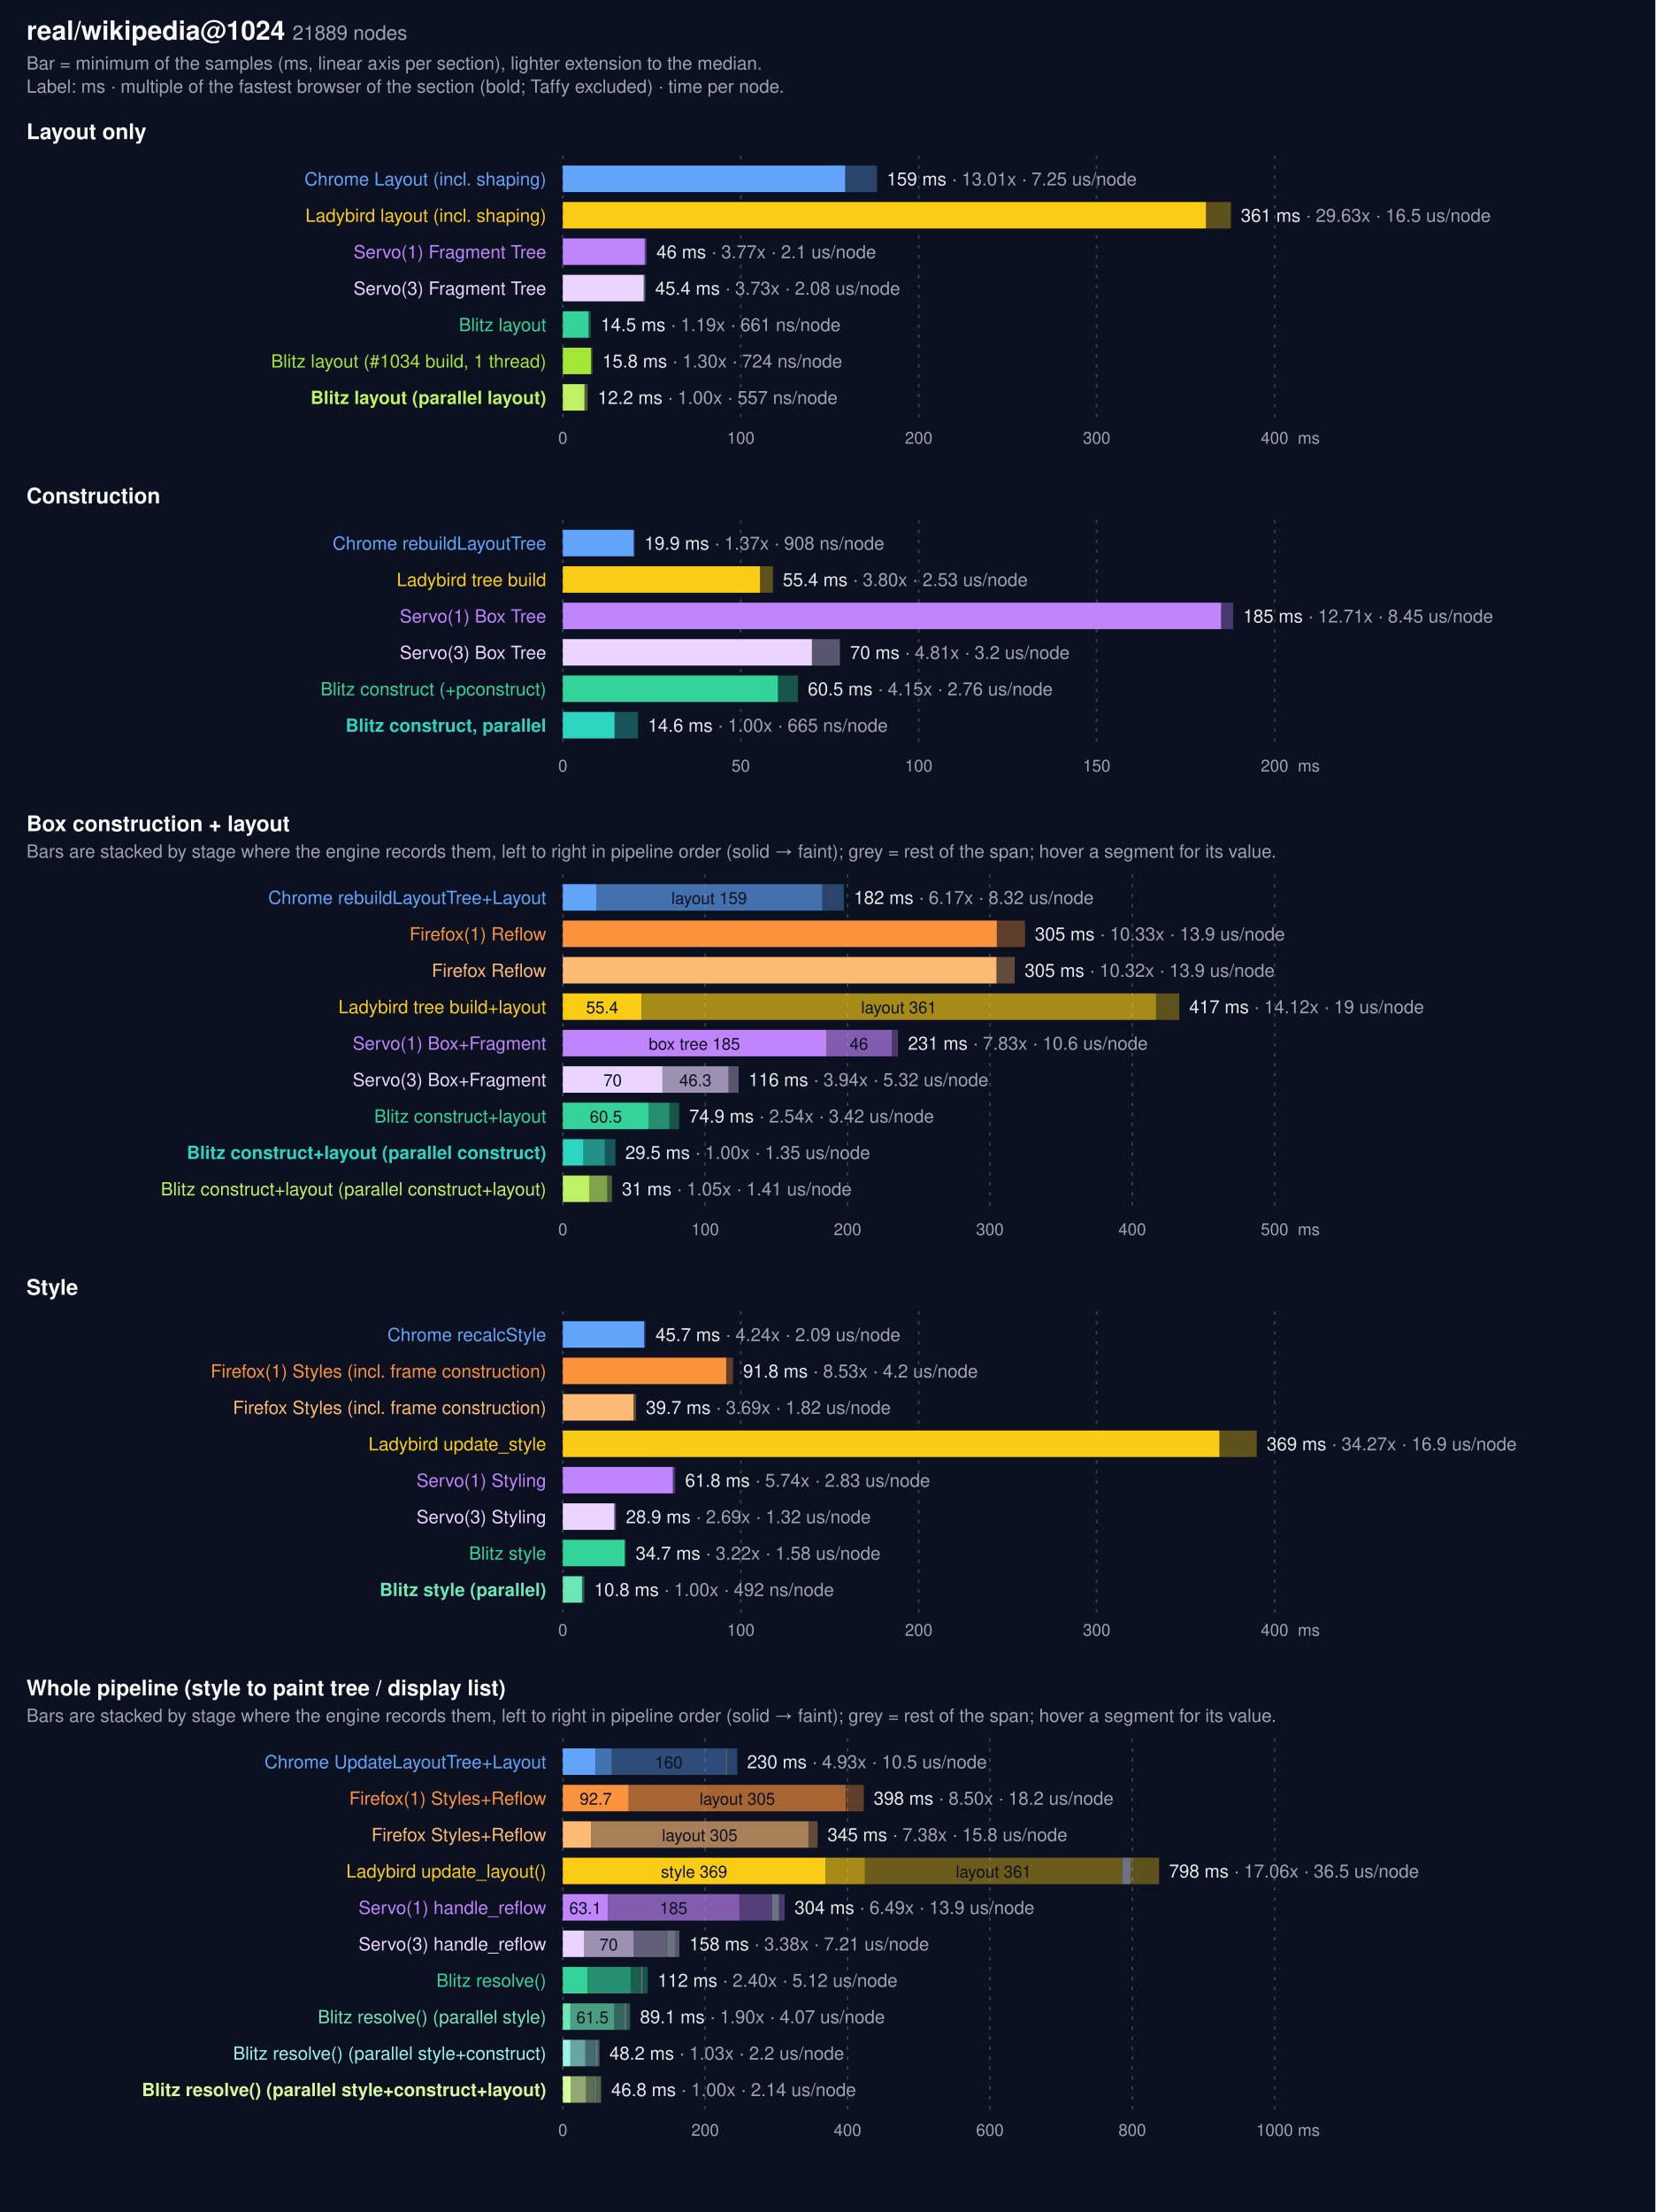
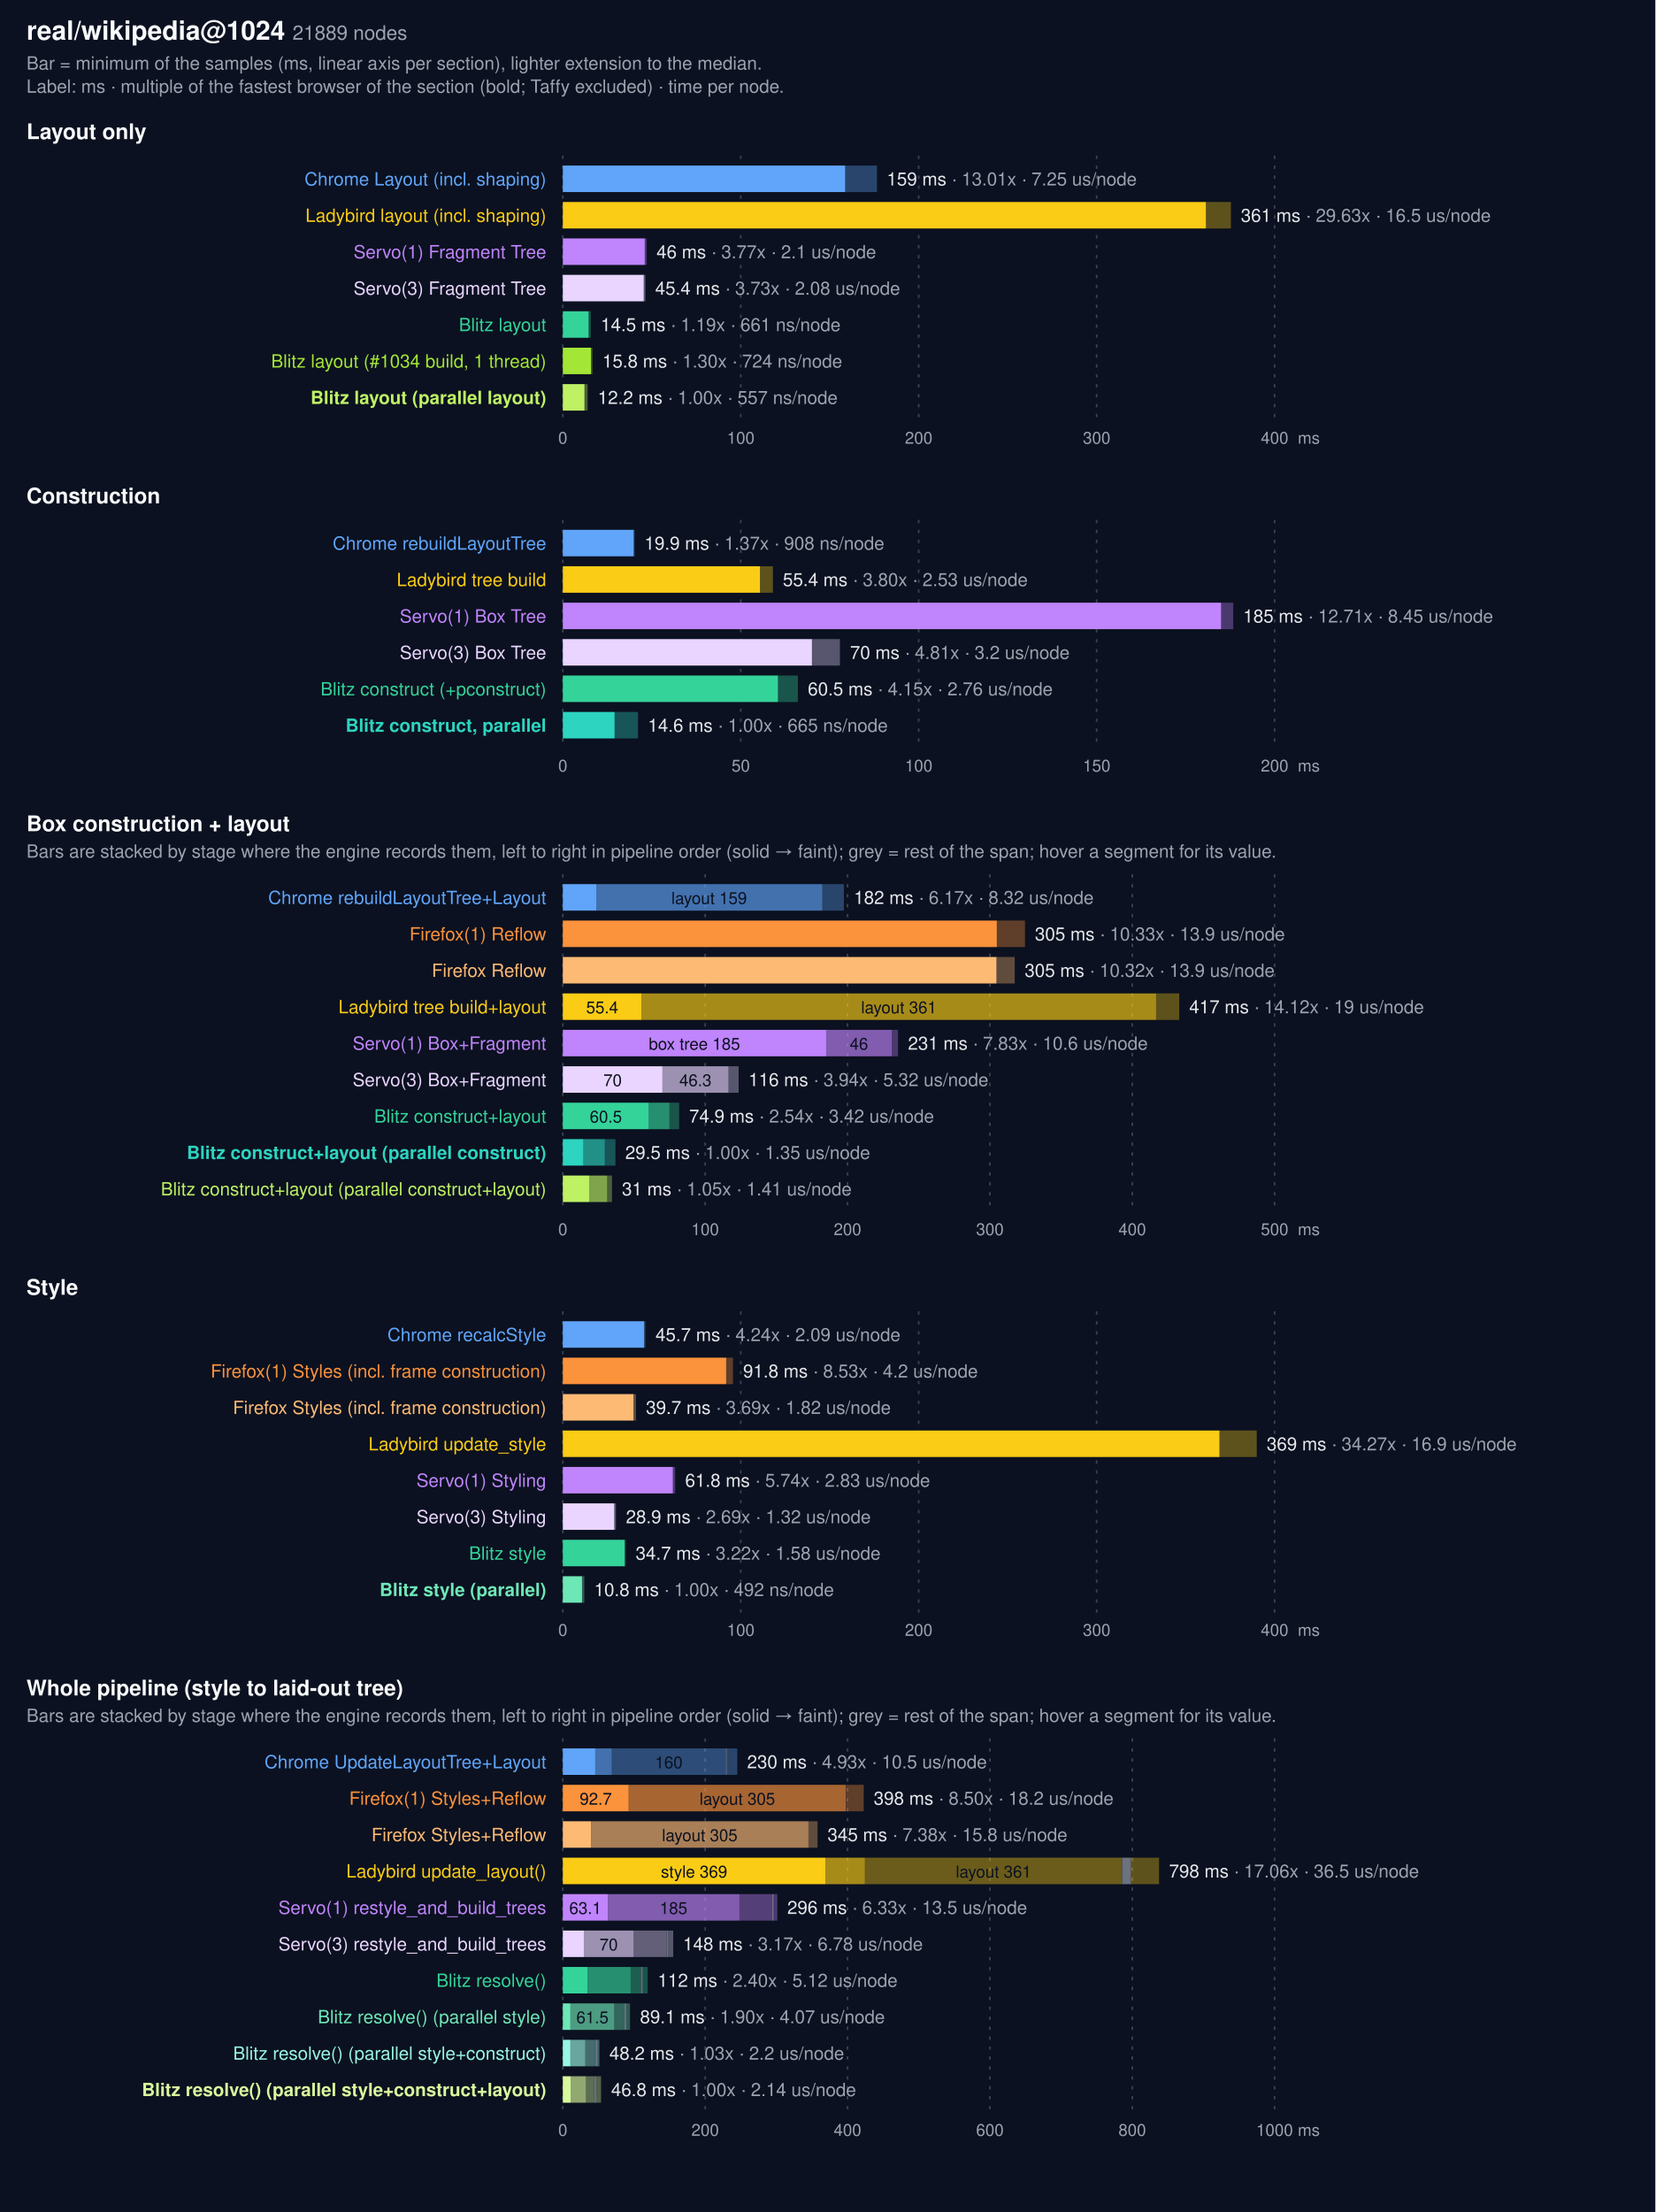
<svg xmlns="http://www.w3.org/2000/svg" width="1000" height="1336" viewBox="0 0 1000 1336" font-family="system-ui, -apple-system, Segoe UI, Helvetica, Arial, sans-serif">
  <rect width="1000" height="1336" fill="#0b1120" />
  <text x="16" y="24" fill="#f9fafb" font-size="16" font-weight="600">real/wikipedia@1024 <tspan fill="#9ca3af" font-size="12" font-weight="400">21889 nodes</tspan>
  </text>
  <text x="16" y="42" fill="#9ca3af" font-size="11">Bar = minimum of the samples (ms, linear axis per section), lighter extension to the median.</text>
  <text x="16" y="56" fill="#9ca3af" font-size="11">Label: ms · multiple of the fastest browser of the section (bold; Taffy excluded) · time per node.</text>
  <text x="16" y="84" fill="#f9fafb" font-size="13" font-weight="600">Layout only</text>
  <line x1="340.0" x2="340.0" y1="94" y2="254" stroke="#374151" stroke-dasharray="2 4" />
  <text x="340.0" y="268" fill="#9ca3af" font-size="10" text-anchor="middle">0</text>
  <line x1="447.5" x2="447.5" y1="94" y2="254" stroke="#374151" stroke-dasharray="2 4" />
  <text x="447.5" y="268" fill="#9ca3af" font-size="10" text-anchor="middle">100</text>
  <line x1="555.0" x2="555.0" y1="94" y2="254" stroke="#374151" stroke-dasharray="2 4" />
  <text x="555.0" y="268" fill="#9ca3af" font-size="10" text-anchor="middle">200</text>
  <line x1="662.5" x2="662.5" y1="94" y2="254" stroke="#374151" stroke-dasharray="2 4" />
  <text x="662.5" y="268" fill="#9ca3af" font-size="10" text-anchor="middle">300</text>
  <line x1="770.0" x2="770.0" y1="94" y2="254" stroke="#374151" stroke-dasharray="2 4" />
  <text x="770.0" y="268" fill="#9ca3af" font-size="10" text-anchor="middle">400</text>
  <text x="784" y="268" fill="#9ca3af" font-size="10">ms</text>
  <text x="330" y="112" fill="#60a5fa" font-size="11" text-anchor="end">Chrome Layout (incl. shaping)</text>
  <rect x="340" y="100" width="170.6" height="16" fill="#60a5fa" />
  <rect x="510.6" y="100" width="19.2" height="16" fill="#60a5fa" opacity="0.35" />
  <text x="535.7" y="112" fill="#e5e7eb" font-size="11">159 ms <tspan fill="#9ca3af">· 13.01x · 7.25 us/node</tspan>
  </text>
  <text x="330" y="134" fill="#facc15" font-size="11" text-anchor="end">Ladybird layout (incl. shaping)</text>
  <rect x="340" y="122" width="388.5" height="16" fill="#facc15" />
  <rect x="728.5" y="122" width="15.1" height="16" fill="#facc15" opacity="0.35" />
  <text x="749.6" y="134" fill="#e5e7eb" font-size="11">361 ms <tspan fill="#9ca3af">· 29.63x · 16.5 us/node</tspan>
  </text>
  <text x="330" y="156" fill="#c084fc" font-size="11" text-anchor="end">Servo(1) Fragment Tree</text>
  <rect x="340" y="144" width="49.5" height="16" fill="#c084fc" />
  <rect x="389.5" y="144" width="1.2" height="16" fill="#c084fc" opacity="0.35" />
  <text x="396.6" y="156" fill="#e5e7eb" font-size="11">46 ms <tspan fill="#9ca3af">· 3.77x · 2.1 us/node</tspan>
  </text>
  <text x="330" y="178" fill="#e9d5ff" font-size="11" text-anchor="end">Servo(3) Fragment Tree</text>
  <rect x="340" y="166" width="48.9" height="16" fill="#e9d5ff" />
  <rect x="388.9" y="166" width="1.0" height="16" fill="#e9d5ff" opacity="0.35" />
  <text x="395.8" y="178" fill="#e5e7eb" font-size="11">45.4 ms <tspan fill="#9ca3af">· 3.73x · 2.08 us/node</tspan>
  </text>
  <text x="330" y="200" fill="#34d399" font-size="11" text-anchor="end">Blitz layout</text>
  <rect x="340" y="188" width="15.6" height="16" fill="#34d399" />
  <rect x="355.6" y="188" width="1.3" height="16" fill="#34d399" opacity="0.35" />
  <text x="362.9" y="200" fill="#e5e7eb" font-size="11">14.5 ms <tspan fill="#9ca3af">· 1.19x · 661 ns/node</tspan>
  </text>
  <text x="330" y="222" fill="#a3e635" font-size="11" text-anchor="end">Blitz layout (#1034 build, 1 thread)</text>
  <rect x="340" y="210" width="17.0" height="16" fill="#a3e635" />
  <rect x="357.0" y="210" width="0.9" height="16" fill="#a3e635" opacity="0.35" />
  <text x="363.9" y="222" fill="#e5e7eb" font-size="11">15.8 ms <tspan fill="#9ca3af">· 1.30x · 724 ns/node</tspan>
  </text>
  <text x="330" y="244" fill="#bef264" font-size="11" text-anchor="end" font-weight="700">Blitz layout (parallel layout)</text>
  <rect x="340" y="232" width="13.1" height="16" fill="#bef264" />
  <rect x="353.1" y="232" width="1.9" height="16" fill="#bef264" opacity="0.35" />
  <text x="361.1" y="244" fill="#e5e7eb" font-size="11">12.2 ms <tspan fill="#9ca3af">· 1.00x · 557 ns/node</tspan>
  </text>
  <text x="16" y="304" fill="#f9fafb" font-size="13" font-weight="600">Construction</text>
  <line x1="340.0" x2="340.0" y1="314" y2="452" stroke="#374151" stroke-dasharray="2 4" />
  <text x="340.0" y="466" fill="#9ca3af" font-size="10" text-anchor="middle">0</text>
  <line x1="447.5" x2="447.5" y1="314" y2="452" stroke="#374151" stroke-dasharray="2 4" />
  <text x="447.5" y="466" fill="#9ca3af" font-size="10" text-anchor="middle">50</text>
  <line x1="555.0" x2="555.0" y1="314" y2="452" stroke="#374151" stroke-dasharray="2 4" />
  <text x="555.0" y="466" fill="#9ca3af" font-size="10" text-anchor="middle">100</text>
  <line x1="662.5" x2="662.5" y1="314" y2="452" stroke="#374151" stroke-dasharray="2 4" />
  <text x="662.5" y="466" fill="#9ca3af" font-size="10" text-anchor="middle">150</text>
  <line x1="770.0" x2="770.0" y1="314" y2="452" stroke="#374151" stroke-dasharray="2 4" />
  <text x="770.0" y="466" fill="#9ca3af" font-size="10" text-anchor="middle">200</text>
  <text x="784" y="466" fill="#9ca3af" font-size="10">ms</text>
  <text x="330" y="332" fill="#60a5fa" font-size="11" text-anchor="end">Chrome rebuildLayoutTree</text>
  <rect x="340" y="320" width="42.8" height="16" fill="#60a5fa" />
  <rect x="382.8" y="320" width="0.6" height="16" fill="#60a5fa" opacity="0.35" />
  <text x="389.3" y="332" fill="#e5e7eb" font-size="11">19.9 ms <tspan fill="#9ca3af">· 1.37x · 908 ns/node</tspan>
  </text>
  <text x="330" y="354" fill="#facc15" font-size="11" text-anchor="end">Ladybird tree build</text>
  <rect x="340" y="342" width="119.1" height="16" fill="#facc15" />
  <rect x="459.1" y="342" width="7.8" height="16" fill="#facc15" opacity="0.35" />
  <text x="472.9" y="354" fill="#e5e7eb" font-size="11">55.4 ms <tspan fill="#9ca3af">· 3.80x · 2.53 us/node</tspan>
  </text>
  <text x="330" y="376" fill="#c084fc" font-size="11" text-anchor="end">Servo(1) Box Tree</text>
  <rect x="340" y="364" width="397.7" height="16" fill="#c084fc" />
  <rect x="737.7" y="364" width="7.3" height="16" fill="#c084fc" opacity="0.35" />
  <text x="751.0" y="376" fill="#e5e7eb" font-size="11">185 ms <tspan fill="#9ca3af">· 12.71x · 8.45 us/node</tspan>
  </text>
  <text x="330" y="398" fill="#e9d5ff" font-size="11" text-anchor="end">Servo(3) Box Tree</text>
  <rect x="340" y="386" width="150.5" height="16" fill="#e9d5ff" />
  <rect x="490.5" y="386" width="16.9" height="16" fill="#e9d5ff" opacity="0.35" />
  <text x="513.5" y="398" fill="#e5e7eb" font-size="11">70 ms <tspan fill="#9ca3af">· 4.81x · 3.2 us/node</tspan>
  </text>
  <text x="330" y="420" fill="#34d399" font-size="11" text-anchor="end">Blitz construct (+pconstruct)</text>
  <rect x="340" y="408" width="130.0" height="16" fill="#34d399" />
  <rect x="470.0" y="408" width="12.0" height="16" fill="#34d399" opacity="0.35" />
  <text x="488.0" y="420" fill="#e5e7eb" font-size="11">60.5 ms <tspan fill="#9ca3af">· 4.15x · 2.76 us/node</tspan>
  </text>
  <text x="330" y="442" fill="#2dd4bf" font-size="11" text-anchor="end" font-weight="700">Blitz construct, parallel</text>
  <rect x="340" y="430" width="31.3" height="16" fill="#2dd4bf" />
  <rect x="371.3" y="430" width="14.1" height="16" fill="#2dd4bf" opacity="0.35" />
  <text x="391.4" y="442" fill="#e5e7eb" font-size="11">14.6 ms <tspan fill="#9ca3af">· 1.00x · 665 ns/node</tspan>
  </text>
  <text x="16" y="502" fill="#f9fafb" font-size="13" font-weight="600">Box construction + layout</text>
  <text x="16" y="518" fill="#9ca3af" font-size="11">Bars are stacked by stage where the engine records them, left to right in pipeline order (solid → faint); grey = rest of the span; hover a segment for its value.</text>
  <line x1="340.0" x2="340.0" y1="528" y2="732" stroke="#374151" stroke-dasharray="2 4" />
  <text x="340.0" y="746" fill="#9ca3af" font-size="10" text-anchor="middle">0</text>
  <line x1="426.0" x2="426.0" y1="528" y2="732" stroke="#374151" stroke-dasharray="2 4" />
  <text x="426.0" y="746" fill="#9ca3af" font-size="10" text-anchor="middle">100</text>
  <line x1="512.0" x2="512.0" y1="528" y2="732" stroke="#374151" stroke-dasharray="2 4" />
  <text x="512.0" y="746" fill="#9ca3af" font-size="10" text-anchor="middle">200</text>
  <line x1="598.0" x2="598.0" y1="528" y2="732" stroke="#374151" stroke-dasharray="2 4" />
  <text x="598.0" y="746" fill="#9ca3af" font-size="10" text-anchor="middle">300</text>
  <line x1="684.0" x2="684.0" y1="528" y2="732" stroke="#374151" stroke-dasharray="2 4" />
  <text x="684.0" y="746" fill="#9ca3af" font-size="10" text-anchor="middle">400</text>
  <line x1="770.0" x2="770.0" y1="528" y2="732" stroke="#374151" stroke-dasharray="2 4" />
  <text x="770.0" y="746" fill="#9ca3af" font-size="10" text-anchor="middle">500</text>
  <text x="784" y="746" fill="#9ca3af" font-size="10">ms</text>
  <text x="330" y="546" fill="#60a5fa" font-size="11" text-anchor="end">Chrome rebuildLayoutTree+Layout</text>
  <rect x="340.0" y="534" width="20.2" height="16" fill="#60a5fa" opacity="1.0" />
  <rect x="360.2" y="534" width="136.5" height="16" fill="#60a5fa" opacity="0.65" />
  <text x="428.4" y="546" fill="#0b1120" font-size="10" text-anchor="middle">layout 159</text>
  <rect x="496.6" y="534" width="13.2" height="16" fill="#60a5fa" opacity="0.35" />
  <text x="515.8" y="546" fill="#e5e7eb" font-size="11">182 ms <tspan fill="#9ca3af">· 6.17x · 8.32 us/node</tspan>
  </text>
  <text x="330" y="568" fill="#fb923c" font-size="11" text-anchor="end">Firefox(1) Reflow</text>
  <rect x="340" y="556" width="262.2" height="16" fill="#fb923c" />
  <rect x="602.2" y="556" width="17.0" height="16" fill="#fb923c" opacity="0.35" />
  <text x="625.2" y="568" fill="#e5e7eb" font-size="11">305 ms <tspan fill="#9ca3af">· 10.33x · 13.9 us/node</tspan>
  </text>
  <text x="330" y="590" fill="#fdba74" font-size="11" text-anchor="end">Firefox Reflow</text>
  <rect x="340" y="578" width="262.0" height="16" fill="#fdba74" />
  <rect x="602.0" y="578" width="11.0" height="16" fill="#fdba74" opacity="0.35" />
  <text x="619.0" y="590" fill="#e5e7eb" font-size="11">305 ms <tspan fill="#9ca3af">· 10.32x · 13.9 us/node</tspan>
  </text>
  <text x="330" y="612" fill="#facc15" font-size="11" text-anchor="end">Ladybird tree build+layout</text>
  <rect x="340.0" y="600" width="47.6" height="16" fill="#facc15" opacity="1.0" />
  <text x="363.8" y="612" fill="#0b1120" font-size="10" text-anchor="middle">55.4</text>
  <rect x="387.6" y="600" width="310.8" height="16" fill="#facc15" opacity="0.65" />
  <text x="543.0" y="612" fill="#0b1120" font-size="10" text-anchor="middle">layout 361</text>
  <rect x="698.4" y="600" width="14.0" height="16" fill="#facc15" opacity="0.35" />
  <text x="718.4" y="612" fill="#e5e7eb" font-size="11">417 ms <tspan fill="#9ca3af">· 14.12x · 19 us/node</tspan>
  </text>
  <text x="330" y="634" fill="#c084fc" font-size="11" text-anchor="end">Servo(1) Box+Fragment</text>
  <rect x="340.0" y="622" width="159.1" height="16" fill="#c084fc" opacity="1.0" />
  <text x="419.5" y="634" fill="#0b1120" font-size="10" text-anchor="middle">box tree 185</text>
  <rect x="499.1" y="622" width="39.6" height="16" fill="#c084fc" opacity="0.65" />
  <text x="518.9" y="634" fill="#0b1120" font-size="10" text-anchor="middle">46</text>
  <rect x="538.6" y="622" width="3.9" height="16" fill="#c084fc" opacity="0.35" />
  <text x="548.5" y="634" fill="#e5e7eb" font-size="11">231 ms <tspan fill="#9ca3af">· 7.83x · 10.6 us/node</tspan>
  </text>
  <text x="330" y="656" fill="#e9d5ff" font-size="11" text-anchor="end">Servo(3) Box+Fragment</text>
  <rect x="340.0" y="644" width="60.2" height="16" fill="#e9d5ff" opacity="1.0" />
  <text x="370.1" y="656" fill="#0b1120" font-size="10" text-anchor="middle">70</text>
  <rect x="400.2" y="644" width="39.9" height="16" fill="#e9d5ff" opacity="0.65" />
  <text x="420.1" y="656" fill="#0b1120" font-size="10" text-anchor="middle">46.3</text>
  <rect x="440.1" y="644" width="6.1" height="16" fill="#e9d5ff" opacity="0.35" />
  <text x="452.2" y="656" fill="#e5e7eb" font-size="11">116 ms <tspan fill="#9ca3af">· 3.94x · 5.32 us/node</tspan>
  </text>
  <text x="330" y="678" fill="#34d399" font-size="11" text-anchor="end">Blitz construct+layout</text>
  <rect x="340.0" y="666" width="52.0" height="16" fill="#34d399" opacity="1.0" />
  <text x="366.0" y="678" fill="#0b1120" font-size="10" text-anchor="middle">60.5</text>
  <rect x="392.0" y="666" width="12.4" height="16" fill="#34d399" opacity="0.65" />
  <rect x="404.4" y="666" width="5.9" height="16" fill="#34d399" opacity="0.35" />
  <text x="416.3" y="678" fill="#e5e7eb" font-size="11">74.9 ms <tspan fill="#9ca3af">· 2.54x · 3.42 us/node</tspan>
  </text>
  <text x="330" y="700" fill="#2dd4bf" font-size="11" text-anchor="end" font-weight="700">Blitz construct+layout (parallel construct)</text>
  <rect x="340.0" y="688" width="12.5" height="16" fill="#2dd4bf" opacity="1.0" />
  <rect x="352.5" y="688" width="12.9" height="16" fill="#2dd4bf" opacity="0.65" />
  <rect x="365.4" y="688" width="6.4" height="16" fill="#2dd4bf" opacity="0.35" />
  <text x="377.7" y="700" fill="#e5e7eb" font-size="11">29.5 ms <tspan fill="#9ca3af">· 1.00x · 1.35 us/node</tspan>
  </text>
  <text x="330" y="722" fill="#bef264" font-size="11" text-anchor="end">Blitz construct+layout (parallel construct+layout)</text>
  <rect x="340.0" y="710" width="15.9" height="16" fill="#bef264" opacity="1.0" />
  <rect x="355.9" y="710" width="10.8" height="16" fill="#bef264" opacity="0.65" />
  <rect x="366.6" y="710" width="3.1" height="16" fill="#bef264" opacity="0.35" />
  <text x="375.7" y="722" fill="#e5e7eb" font-size="11">31 ms <tspan fill="#9ca3af">· 1.05x · 1.41 us/node</tspan>
  </text>
  <text x="16" y="782" fill="#f9fafb" font-size="13" font-weight="600">Style</text>
  <line x1="340.0" x2="340.0" y1="792" y2="974" stroke="#374151" stroke-dasharray="2 4" />
  <text x="340.0" y="988" fill="#9ca3af" font-size="10" text-anchor="middle">0</text>
  <line x1="447.5" x2="447.5" y1="792" y2="974" stroke="#374151" stroke-dasharray="2 4" />
  <text x="447.5" y="988" fill="#9ca3af" font-size="10" text-anchor="middle">100</text>
  <line x1="555.0" x2="555.0" y1="792" y2="974" stroke="#374151" stroke-dasharray="2 4" />
  <text x="555.0" y="988" fill="#9ca3af" font-size="10" text-anchor="middle">200</text>
  <line x1="662.5" x2="662.5" y1="792" y2="974" stroke="#374151" stroke-dasharray="2 4" />
  <text x="662.5" y="988" fill="#9ca3af" font-size="10" text-anchor="middle">300</text>
  <line x1="770.0" x2="770.0" y1="792" y2="974" stroke="#374151" stroke-dasharray="2 4" />
  <text x="770.0" y="988" fill="#9ca3af" font-size="10" text-anchor="middle">400</text>
  <text x="784" y="988" fill="#9ca3af" font-size="10">ms</text>
  <text x="330" y="810" fill="#60a5fa" font-size="11" text-anchor="end">Chrome recalcStyle</text>
  <rect x="340" y="798" width="49.1" height="16" fill="#60a5fa" />
  <rect x="389.1" y="798" width="0.8" height="16" fill="#60a5fa" opacity="0.35" />
  <text x="396.0" y="810" fill="#e5e7eb" font-size="11">45.7 ms <tspan fill="#9ca3af">· 4.24x · 2.09 us/node</tspan>
  </text>
  <text x="330" y="832" fill="#fb923c" font-size="11" text-anchor="end">Firefox(1) Styles (incl. frame construction)</text>
  <rect x="340" y="820" width="98.7" height="16" fill="#fb923c" />
  <rect x="438.7" y="820" width="4.1" height="16" fill="#fb923c" opacity="0.35" />
  <text x="448.9" y="832" fill="#e5e7eb" font-size="11">91.8 ms <tspan fill="#9ca3af">· 8.53x · 4.2 us/node</tspan>
  </text>
  <text x="330" y="854" fill="#fdba74" font-size="11" text-anchor="end">Firefox Styles (incl. frame construction)</text>
  <rect x="340" y="842" width="42.7" height="16" fill="#fdba74" />
  <rect x="382.7" y="842" width="1.5" height="16" fill="#fdba74" opacity="0.35" />
  <text x="390.2" y="854" fill="#e5e7eb" font-size="11">39.7 ms <tspan fill="#9ca3af">· 3.69x · 1.82 us/node</tspan>
  </text>
  <text x="330" y="876" fill="#facc15" font-size="11" text-anchor="end">Ladybird update_style</text>
  <rect x="340" y="864" width="396.7" height="16" fill="#facc15" />
  <rect x="736.7" y="864" width="22.5" height="16" fill="#facc15" opacity="0.35" />
  <text x="765.2" y="876" fill="#e5e7eb" font-size="11">369 ms <tspan fill="#9ca3af">· 34.27x · 16.9 us/node</tspan>
  </text>
  <text x="330" y="898" fill="#c084fc" font-size="11" text-anchor="end">Servo(1) Styling</text>
  <rect x="340" y="886" width="66.5" height="16" fill="#c084fc" />
  <rect x="406.5" y="886" width="1.4" height="16" fill="#c084fc" opacity="0.35" />
  <text x="413.9" y="898" fill="#e5e7eb" font-size="11">61.8 ms <tspan fill="#9ca3af">· 5.74x · 2.83 us/node</tspan>
  </text>
  <text x="330" y="920" fill="#e9d5ff" font-size="11" text-anchor="end">Servo(3) Styling</text>
  <rect x="340" y="908" width="31.1" height="16" fill="#e9d5ff" />
  <rect x="371.1" y="908" width="1.0" height="16" fill="#e9d5ff" opacity="0.35" />
  <text x="378.1" y="920" fill="#e5e7eb" font-size="11">28.9 ms <tspan fill="#9ca3af">· 2.69x · 1.32 us/node</tspan>
  </text>
  <text x="330" y="942" fill="#34d399" font-size="11" text-anchor="end">Blitz style</text>
  <rect x="340" y="930" width="37.3" height="16" fill="#34d399" />
  <rect x="377.3" y="930" width="0.7" height="16" fill="#34d399" opacity="0.35" />
  <text x="384.0" y="942" fill="#e5e7eb" font-size="11">34.7 ms <tspan fill="#9ca3af">· 3.22x · 1.58 us/node</tspan>
  </text>
  <text x="330" y="964" fill="#6ee7b7" font-size="11" text-anchor="end" font-weight="700">Blitz style (parallel)</text>
  <rect x="340" y="952" width="11.6" height="16" fill="#6ee7b7" />
  <rect x="351.6" y="952" width="1.4" height="16" fill="#6ee7b7" opacity="0.35" />
  <text x="358.9" y="964" fill="#e5e7eb" font-size="11">10.8 ms <tspan fill="#9ca3af">· 1.00x · 492 ns/node</tspan>
  </text>
-   <text x="16" y="1024" fill="#f9fafb" font-size="13" font-weight="600">Whole pipeline (style to paint tree / display list)</text>
+   <text x="16" y="1024" fill="#f9fafb" font-size="13" font-weight="600">Whole pipeline (style to laid-out tree)</text>
  <text x="16" y="1040" fill="#9ca3af" font-size="11">Bars are stacked by stage where the engine records them, left to right in pipeline order (solid → faint); grey = rest of the span; hover a segment for its value.</text>
  <line x1="340.0" x2="340.0" y1="1050" y2="1276" stroke="#374151" stroke-dasharray="2 4" />
  <text x="340.0" y="1290" fill="#9ca3af" font-size="10" text-anchor="middle">0</text>
  <line x1="426.0" x2="426.0" y1="1050" y2="1276" stroke="#374151" stroke-dasharray="2 4" />
  <text x="426.0" y="1290" fill="#9ca3af" font-size="10" text-anchor="middle">200</text>
  <line x1="512.0" x2="512.0" y1="1050" y2="1276" stroke="#374151" stroke-dasharray="2 4" />
  <text x="512.0" y="1290" fill="#9ca3af" font-size="10" text-anchor="middle">400</text>
  <line x1="598.0" x2="598.0" y1="1050" y2="1276" stroke="#374151" stroke-dasharray="2 4" />
  <text x="598.0" y="1290" fill="#9ca3af" font-size="10" text-anchor="middle">600</text>
  <line x1="684.0" x2="684.0" y1="1050" y2="1276" stroke="#374151" stroke-dasharray="2 4" />
  <text x="684.0" y="1290" fill="#9ca3af" font-size="10" text-anchor="middle">800</text>
  <line x1="770.0" x2="770.0" y1="1050" y2="1276" stroke="#374151" stroke-dasharray="2 4" />
  <text x="770.0" y="1290" fill="#9ca3af" font-size="10" text-anchor="middle">1000</text>
  <text x="784" y="1290" fill="#9ca3af" font-size="10">ms</text>
  <text x="330" y="1068" fill="#60a5fa" font-size="11" text-anchor="end">Chrome UpdateLayoutTree+Layout</text>
  <rect x="340.0" y="1056" width="19.6" height="16" fill="#60a5fa" opacity="1.0" />
  <rect x="359.6" y="1056" width="10.0" height="16" fill="#60a5fa" opacity="0.65" />
  <rect x="369.6" y="1056" width="68.7" height="16" fill="#60a5fa" opacity="0.4" />
  <text x="404.0" y="1068" fill="#0b1120" font-size="10" text-anchor="middle">160</text>
  <rect x="438.4" y="1056" width="0.7" height="16" fill="#6b7280" opacity="1.0" />
  <rect x="439.1" y="1056" width="6.3" height="16" fill="#60a5fa" opacity="0.35" />
  <text x="451.3" y="1068" fill="#e5e7eb" font-size="11">230 ms <tspan fill="#9ca3af">· 4.93x · 10.5 us/node</tspan>
  </text>
  <text x="330" y="1090" fill="#fb923c" font-size="11" text-anchor="end">Firefox(1) Styles+Reflow</text>
  <rect x="340.0" y="1078" width="39.8" height="16" fill="#fb923c" opacity="1.0" />
  <text x="359.9" y="1090" fill="#0b1120" font-size="10" text-anchor="middle">92.7</text>
  <rect x="379.8" y="1078" width="131.1" height="16" fill="#fb923c" opacity="0.65" />
  <text x="445.4" y="1090" fill="#0b1120" font-size="10" text-anchor="middle">layout 305</text>
  <rect x="511.0" y="1078" width="10.8" height="16" fill="#fb923c" opacity="0.35" />
  <text x="527.8" y="1090" fill="#e5e7eb" font-size="11">398 ms <tspan fill="#9ca3af">· 8.50x · 18.2 us/node</tspan>
  </text>
  <text x="330" y="1112" fill="#fdba74" font-size="11" text-anchor="end">Firefox Styles+Reflow</text>
  <rect x="340.0" y="1100" width="17.1" height="16" fill="#fdba74" opacity="1.0" />
  <rect x="357.1" y="1100" width="131.3" height="16" fill="#fdba74" opacity="0.65" />
  <text x="422.7" y="1112" fill="#0b1120" font-size="10" text-anchor="middle">layout 305</text>
  <rect x="488.4" y="1100" width="0.0" height="16" fill="#6b7280" opacity="1.0" />
  <rect x="488.4" y="1100" width="5.5" height="16" fill="#fdba74" opacity="0.35" />
  <text x="499.9" y="1112" fill="#e5e7eb" font-size="11">345 ms <tspan fill="#9ca3af">· 7.38x · 15.8 us/node</tspan>
  </text>
  <text x="330" y="1134" fill="#facc15" font-size="11" text-anchor="end">Ladybird update_layout()</text>
  <rect x="340.0" y="1122" width="158.7" height="16" fill="#facc15" opacity="1.0" />
  <text x="419.3" y="1134" fill="#0b1120" font-size="10" text-anchor="middle">style 369</text>
  <rect x="498.7" y="1122" width="23.8" height="16" fill="#facc15" opacity="0.65" />
  <rect x="522.5" y="1122" width="155.4" height="16" fill="#facc15" opacity="0.4" />
  <text x="600.2" y="1134" fill="#0b1120" font-size="10" text-anchor="middle">layout 361</text>
  <rect x="677.9" y="1122" width="5.3" height="16" fill="#6b7280" opacity="1.0" />
  <rect x="683.2" y="1122" width="17.0" height="16" fill="#facc15" opacity="0.35" />
  <text x="706.2" y="1134" fill="#e5e7eb" font-size="11">798 ms <tspan fill="#9ca3af">· 17.06x · 36.5 us/node</tspan>
  </text>
-   <text x="330" y="1156" fill="#c084fc" font-size="11" text-anchor="end">Servo(1) handle_reflow</text>
+   <text x="330" y="1156" fill="#c084fc" font-size="11" text-anchor="end">Servo(1) restyle_and_build_trees</text>
  <rect x="340.0" y="1144" width="27.2" height="16" fill="#c084fc" opacity="1.0" />
  <text x="353.6" y="1156" fill="#0b1120" font-size="10" text-anchor="middle">63.1</text>
  <rect x="367.2" y="1144" width="79.5" height="16" fill="#c084fc" opacity="0.65" />
  <text x="406.9" y="1156" fill="#0b1120" font-size="10" text-anchor="middle">185</text>
  <rect x="446.7" y="1144" width="19.8" height="16" fill="#c084fc" opacity="0.4" />
-   <rect x="466.5" y="1144" width="4.1" height="16" fill="#6b7280" opacity="1.0" />
-   <rect x="470.6" y="1144" width="3.4" height="16" fill="#c084fc" opacity="0.35" />
-   <text x="480.0" y="1156" fill="#e5e7eb" font-size="11">304 ms <tspan fill="#9ca3af">· 6.49x · 13.9 us/node</tspan>
-   </text>
-   <text x="330" y="1178" fill="#e9d5ff" font-size="11" text-anchor="end">Servo(3) handle_reflow</text>
+   <rect x="466.5" y="1144" width="0.9" height="16" fill="#6b7280" opacity="1.0" />
+   <rect x="467.4" y="1144" width="2.2" height="16" fill="#c084fc" opacity="0.35" />
+   <text x="475.6" y="1156" fill="#e5e7eb" font-size="11">296 ms <tspan fill="#9ca3af">· 6.33x · 13.5 us/node</tspan>
+   </text>
+   <text x="330" y="1178" fill="#e9d5ff" font-size="11" text-anchor="end">Servo(3) restyle_and_build_trees</text>
  <rect x="340.0" y="1166" width="12.7" height="16" fill="#e9d5ff" opacity="1.0" />
  <rect x="352.7" y="1166" width="30.1" height="16" fill="#e9d5ff" opacity="0.65" />
  <text x="367.7" y="1178" fill="#0b1120" font-size="10" text-anchor="middle">70</text>
  <rect x="382.8" y="1166" width="19.9" height="16" fill="#e9d5ff" opacity="0.4" />
-   <rect x="402.7" y="1166" width="5.2" height="16" fill="#6b7280" opacity="1.0" />
-   <rect x="407.9" y="1166" width="2.5" height="16" fill="#e9d5ff" opacity="0.35" />
-   <text x="416.4" y="1178" fill="#e5e7eb" font-size="11">158 ms <tspan fill="#9ca3af">· 3.38x · 7.21 us/node</tspan>
+   <rect x="402.7" y="1166" width="1.1" height="16" fill="#6b7280" opacity="1.0" />
+   <rect x="403.9" y="1166" width="2.8" height="16" fill="#e9d5ff" opacity="0.35" />
+   <text x="412.6" y="1178" fill="#e5e7eb" font-size="11">148 ms <tspan fill="#9ca3af">· 3.17x · 6.78 us/node</tspan>
  </text>
  <text x="330" y="1200" fill="#34d399" font-size="11" text-anchor="end">Blitz resolve()</text>
  <rect x="340.0" y="1188" width="15.0" height="16" fill="#34d399" opacity="1.0" />
  <rect x="355.0" y="1188" width="26.0" height="16" fill="#34d399" opacity="0.65" />
  <rect x="381.0" y="1188" width="6.2" height="16" fill="#34d399" opacity="0.4" />
  <rect x="387.2" y="1188" width="1.0" height="16" fill="#6b7280" opacity="1.0" />
  <rect x="388.2" y="1188" width="3.1" height="16" fill="#34d399" opacity="0.35" />
  <text x="397.3" y="1200" fill="#e5e7eb" font-size="11">112 ms <tspan fill="#9ca3af">· 2.40x · 5.12 us/node</tspan>
  </text>
  <text x="330" y="1222" fill="#6ee7b7" font-size="11" text-anchor="end">Blitz resolve() (parallel style)</text>
  <rect x="340.0" y="1210" width="4.6" height="16" fill="#6ee7b7" opacity="1.0" />
  <rect x="344.6" y="1210" width="26.5" height="16" fill="#6ee7b7" opacity="0.65" />
  <text x="357.9" y="1222" fill="#0b1120" font-size="10" text-anchor="middle">61.5</text>
  <rect x="371.1" y="1210" width="6.2" height="16" fill="#6ee7b7" opacity="0.4" />
  <rect x="377.3" y="1210" width="1.0" height="16" fill="#6b7280" opacity="1.0" />
  <rect x="378.3" y="1210" width="2.3" height="16" fill="#6ee7b7" opacity="0.35" />
  <text x="386.6" y="1222" fill="#e5e7eb" font-size="11">89.1 ms <tspan fill="#9ca3af">· 1.90x · 4.07 us/node</tspan>
  </text>
  <text x="330" y="1244" fill="#99f6e4" font-size="11" text-anchor="end">Blitz resolve() (parallel style+construct)</text>
  <rect x="340.0" y="1232" width="4.6" height="16" fill="#99f6e4" opacity="1.0" />
  <rect x="344.6" y="1232" width="8.9" height="16" fill="#99f6e4" opacity="0.65" />
  <rect x="353.4" y="1232" width="6.2" height="16" fill="#99f6e4" opacity="0.4" />
  <rect x="359.7" y="1232" width="1.1" height="16" fill="#6b7280" opacity="1.0" />
  <rect x="360.7" y="1232" width="1.4" height="16" fill="#99f6e4" opacity="0.35" />
  <text x="368.1" y="1244" fill="#e5e7eb" font-size="11">48.2 ms <tspan fill="#9ca3af">· 1.03x · 2.2 us/node</tspan>
  </text>
  <text x="330" y="1266" fill="#d9f99d" font-size="11" text-anchor="end" font-weight="700">Blitz resolve() (parallel style+construct+layout)</text>
  <rect x="340.0" y="1254" width="4.7" height="16" fill="#d9f99d" opacity="1.0" />
  <rect x="344.7" y="1254" width="9.3" height="16" fill="#d9f99d" opacity="0.65" />
  <rect x="354.0" y="1254" width="5.0" height="16" fill="#d9f99d" opacity="0.4" />
  <rect x="359.0" y="1254" width="1.1" height="16" fill="#6b7280" opacity="1.0" />
  <rect x="360.1" y="1254" width="3.0" height="16" fill="#d9f99d" opacity="0.35" />
  <text x="369.2" y="1266" fill="#e5e7eb" font-size="11">46.8 ms <tspan fill="#9ca3af">· 1.00x · 2.14 us/node</tspan>
  </text>
</svg>
